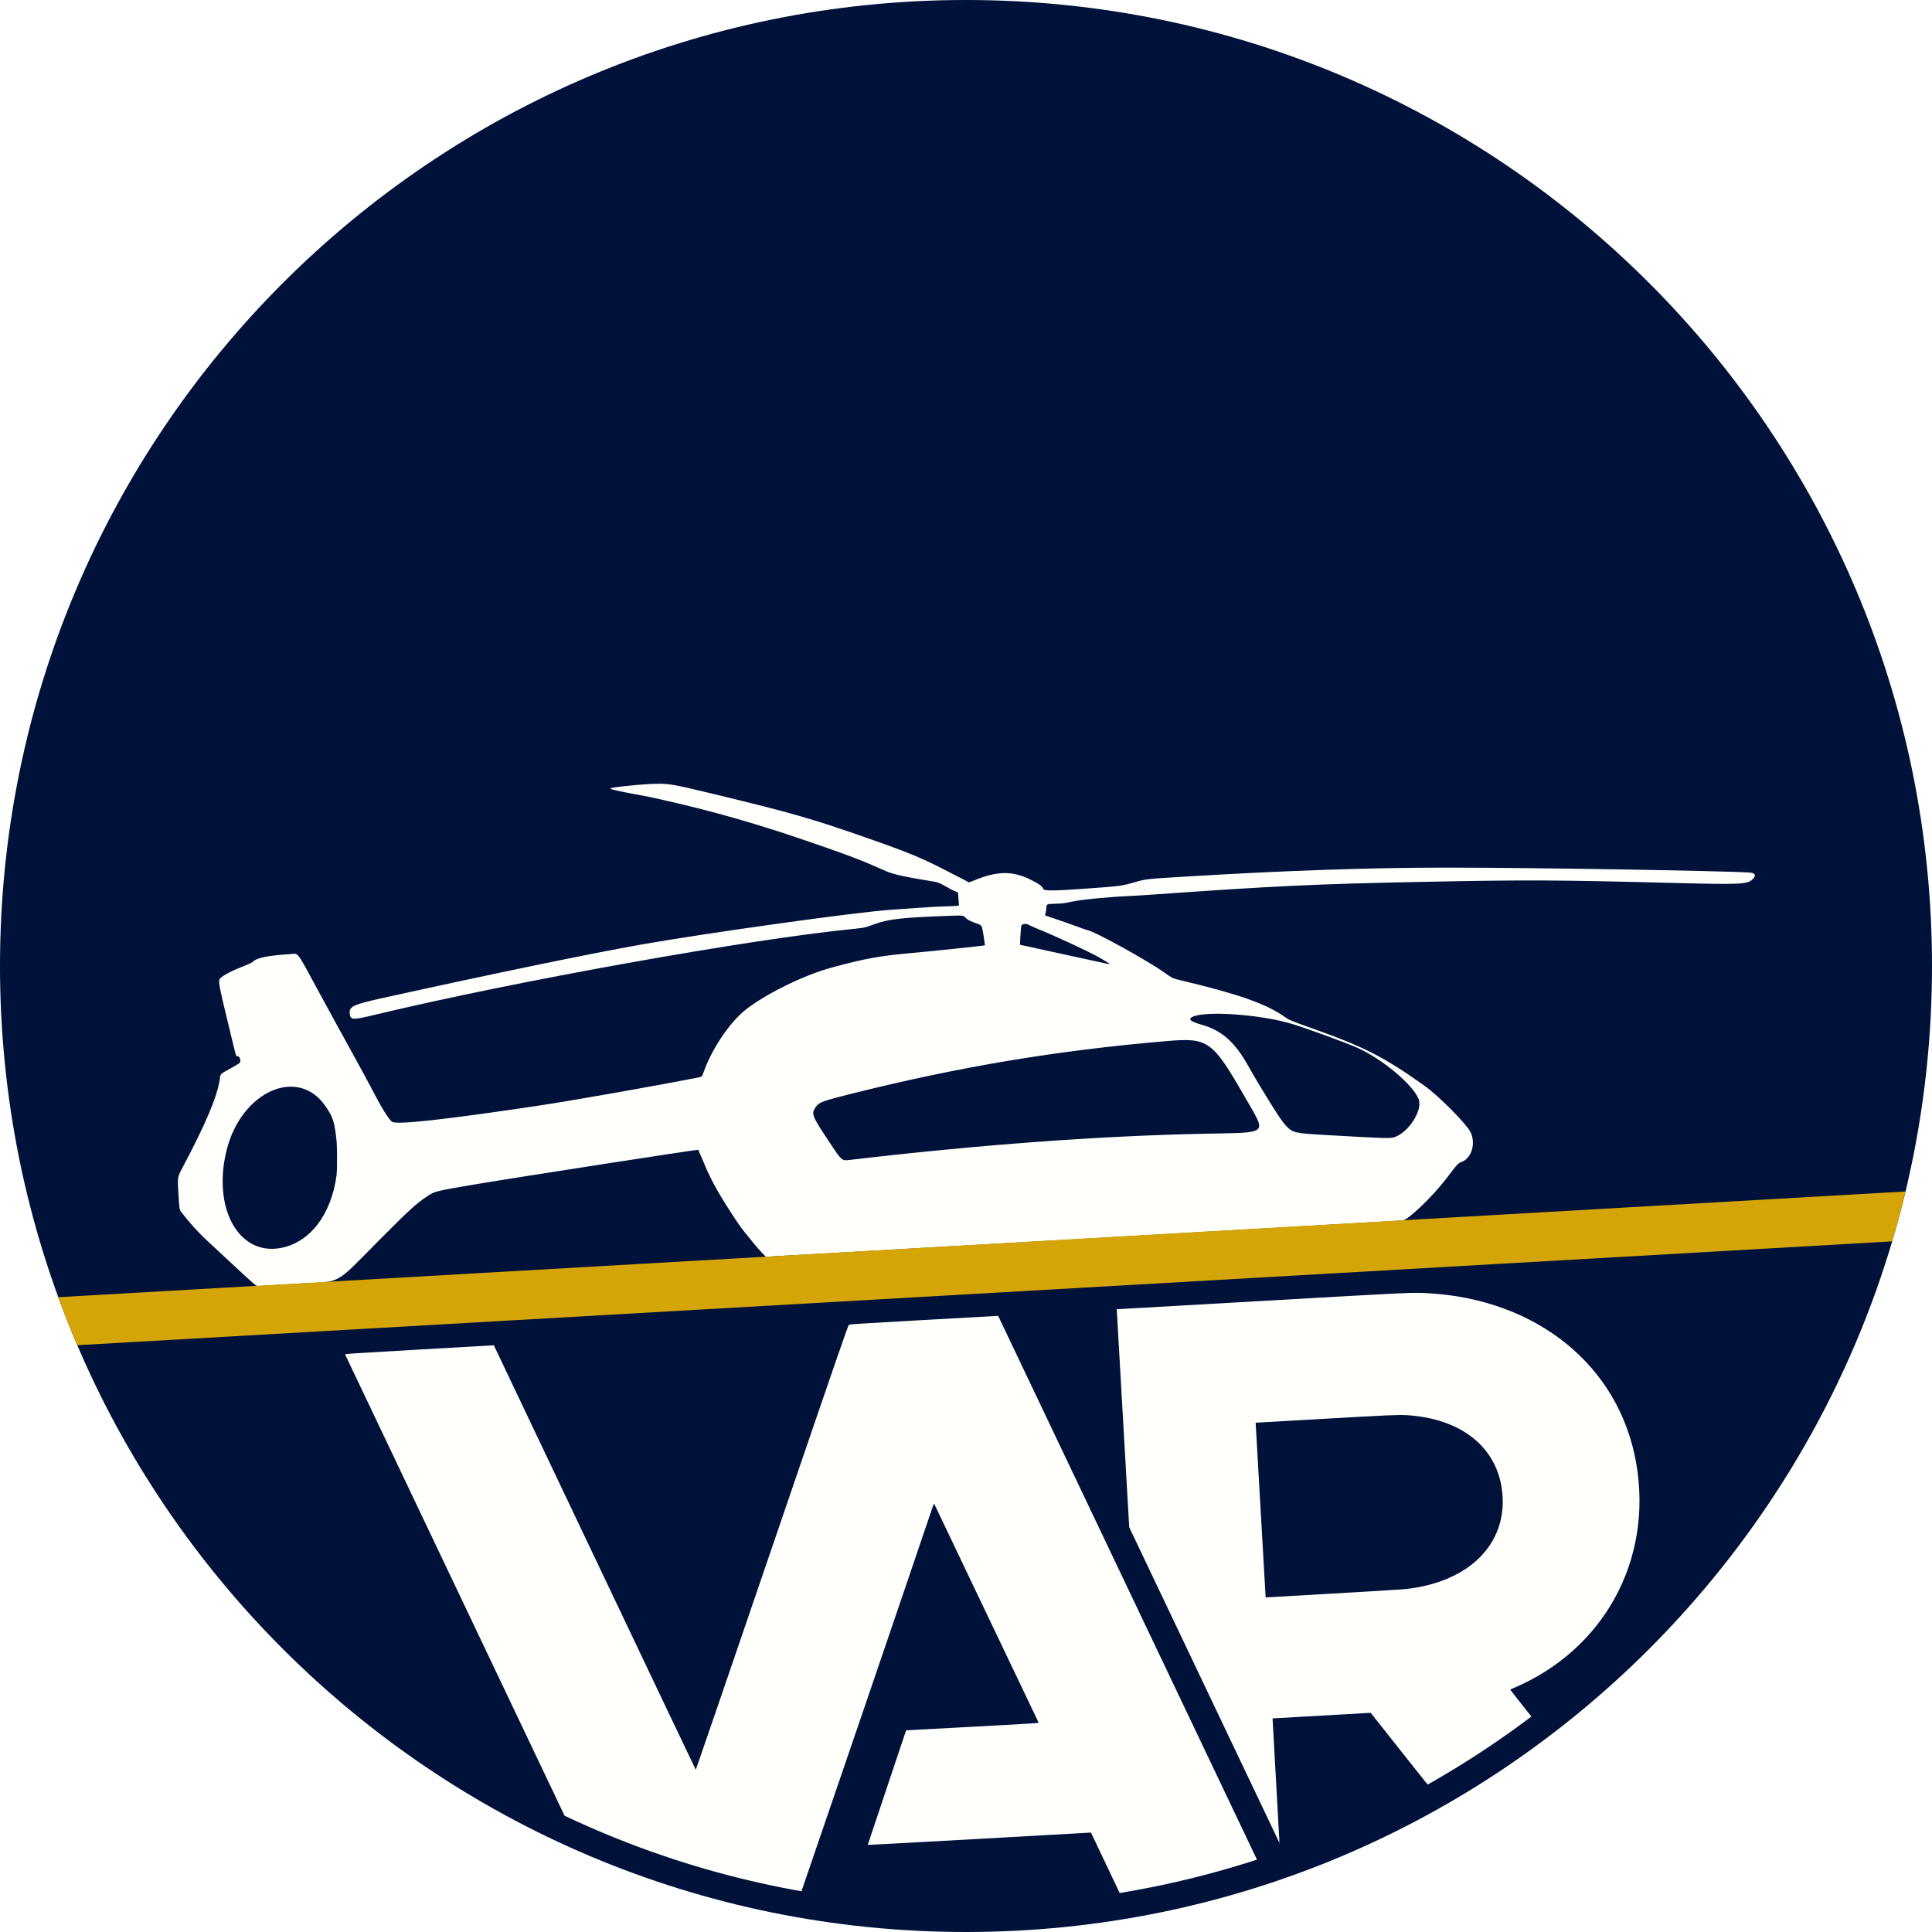
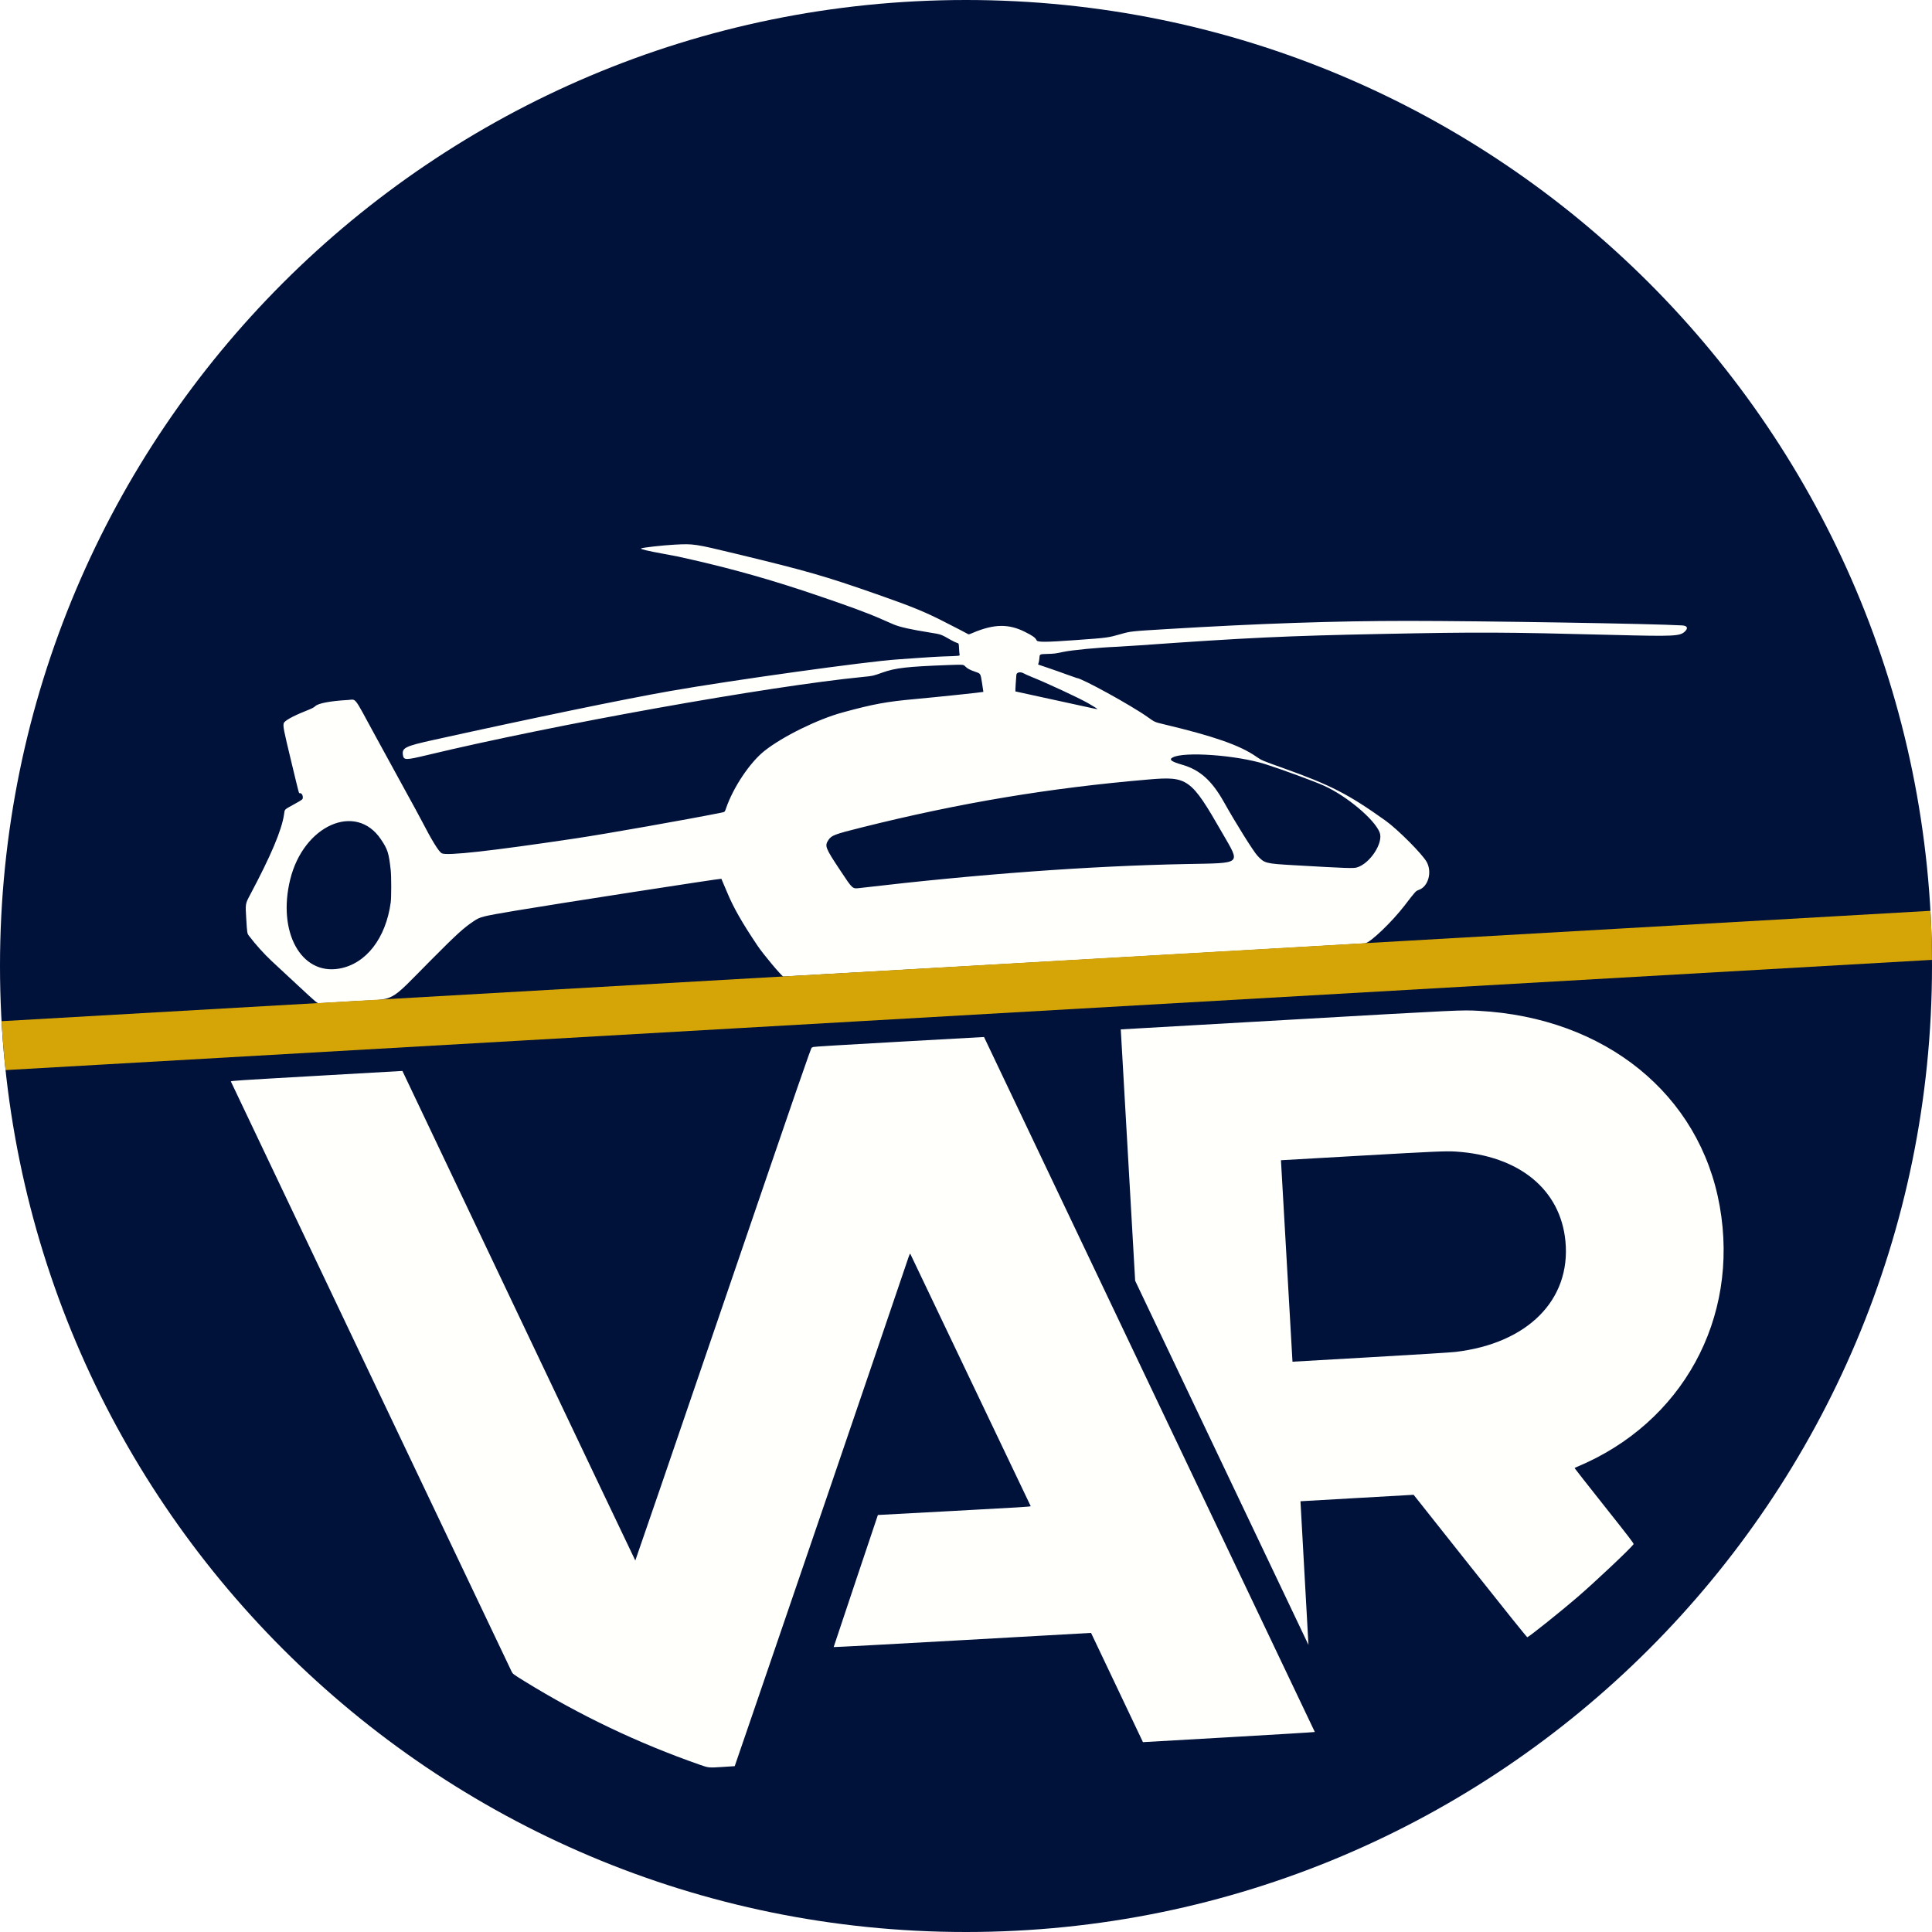
<svg xmlns="http://www.w3.org/2000/svg" viewBox="0 0 512 512" width="512" height="512">
  <defs>
    <clipPath id="n2">
      <circle cx="256" cy="256" r="256" />
    </clipPath>
  </defs>
  <g clip-path="url(#n2)">
    <circle cx="256" cy="256" r="256" fill="#00113A" />
-     <g fill="#FFFFFC" transform="translate(47.00,207.72) scale(0.418)">
+     <g fill="#FFFFFC" transform="translate(65.00,144.25) scale(0.382)">
      <path d="M35.7 305.27C27.86 297.99 20 290.67 18.23 289.02C12.94 284.07 7.26 277.76 2.59 271.63C1.3 269.94 1.3 269.94 0.67 259.67C0.04 249.4 0.04 249.4 3.21 243.43C17.85 215.93 25.31 198.26 26.9 187.33C27.45 183.58 26.65 184.36 34.25 180.13C39.92 176.97 39.91 176.98 39.91 175.49C39.91 173.85 39.02 172.61 37.83 172.6C37.11 172.6 37.81 175.22 31.69 149.81C26.64 128.87 26.11 126.2 26.67 124.15C27.12 122.49 32.62 119.37 41.13 115.95C46.53 113.78 47.49 113.3 48.58 112.26C50.67 110.26 58.97 108.69 71.24 107.99C77.19 107.64 74.98 104.81 89.29 131.15C96.15 143.79 105.73 161.29 110.57 170.04C115.41 178.79 120.75 188.62 122.44 191.88C129.48 205.52 134.23 213.21 136.29 214.34C139.72 216.22 170.18 212.83 229.23 204.01C250.02 200.91 306.75 190.88 330.23 186.17C332.66 185.68 332.66 185.68 333.54 183.12C338.5 168.63 350.1 151.3 360.17 143.32C372.8 133.3 397.13 121.34 414.41 116.63C435.84 110.79 444.66 109.17 464.81 107.34C479.81 105.98 511.76 102.62 512.05 102.38C512.08 102.36 511.65 99.49 511.1 96.01C510.1 89.68 510.1 89.68 506.87 88.58C502.65 87.13 501 86.26 499.45 84.67C498.18 83.37 498.18 83.37 487.88 83.75C459.05 84.82 451.08 85.73 441.9 89.01C435.4 91.33 435.45 91.31 428.8 91.97C362.81 98.45 214.12 125.11 126.21 146.21C111.13 149.83 109.91 149.82 109.35 146.09C108.62 141.18 110.96 140.04 130.7 135.68C199.78 120.43 262.82 107.4 294.63 101.81C336.98 94.36 431.41 81.22 452.54 79.84C455.13 79.67 462.05 79.18 467.91 78.75C473.77 78.33 480.74 77.91 483.41 77.82C496.02 77.41 495.76 77.44 495.55 76.49C495.44 76.03 495.28 74.08 495.18 72.17C495.01 68.69 495.01 68.69 493.75 68.38C493.06 68.2 491.24 67.34 489.71 66.47C482.4 62.32 482.87 62.48 475.05 61.23C461.69 59.09 454.17 57.41 449.82 55.59C448.42 55 444.91 53.47 442.02 52.19C431.61 47.57 418.28 42.66 392.8 34.08C364.87 24.67 339.59 17.5 311.76 11.09C299.95 8.37 299.99 8.38 290.21 6.6C279.38 4.63 274.04 3.36 274.55 2.87C275.14 2.3 289.73 0.65 297.88 0.23C311.16 -0.46 311.55 -0.4 341.15 6.74C389.7 18.46 402.15 22.04 437.97 34.58C462.99 43.33 472.02 47.05 486.52 54.55C489.7 56.2 494.13 58.47 496.36 59.59C498.58 60.72 500.74 61.86 501.14 62.13C501.87 62.62 501.89 62.62 504.82 61.38C519.4 55.23 529.43 55.03 540.79 60.69C546.35 63.46 548.17 64.78 548.98 66.6C549.58 67.97 555.31 67.94 575.92 66.45C598.39 64.83 598.39 64.83 607.34 62.29C614.29 60.32 614.14 60.33 639.56 58.79C703.41 54.93 756.26 53.13 806.36 53.13C858.12 53.13 977.54 55.09 996.82 56.26C1000.43 56.48 1001.17 58.14 998.71 60.49C995.29 63.76 991.43 63.94 948.73 62.85C873.08 60.91 856.08 60.83 788.97 62.17C722.22 63.5 694.67 64.8 620.01 70.11C613.86 70.55 607 70.98 604.77 71.07C591.89 71.59 573.5 73.35 567.47 74.64C561.97 75.82 561.32 75.9 556.36 76.04C551.11 76.19 551.11 76.19 550.94 78.75C550.84 80.16 550.57 81.77 550.34 82.33C550.01 83.11 549.99 83.38 550.24 83.47C550.42 83.53 553.42 84.55 556.9 85.72C560.39 86.9 566.25 88.96 569.93 90.32C573.61 91.67 576.74 92.77 576.89 92.77C580.14 92.77 614.7 111.79 625.81 119.69C630.93 123.34 630.93 123.34 636.87 124.75C672.02 133.12 689.95 139.38 701.29 147.24C705.18 149.93 705.18 149.93 720.24 155.31C752.95 166.98 765.35 173.35 790.99 191.66C799.5 197.73 816.67 214.97 819.64 220.42C823.42 227.36 820.75 237.21 814.42 239.63C811.9 240.59 812.26 240.2 804.25 250.61C795.46 262.02 780.6 276.24 776.87 276.82C775.66 277 373.53 299.94 373.25 299.84C371.87 299.33 359.32 284.34 355.46 278.59C344.66 262.51 338.75 252.16 334.39 241.69C332.21 236.45 330.36 232.1 330.28 232.02C329.97 231.71 213.68 249.73 187.97 254.08C164.08 258.12 163.13 258.35 158.5 261.43C151.54 266.06 146.73 270.44 129.11 288.18C98.73 318.77 105.03 315.29 77.25 316.85C63.91 317.61 52.31 318.29 51.48 318.37C49.96 318.52 49.96 318.52 35.7 305.27ZM65.16 294.35C83.73 291.12 97.51 273.39 100.91 248.38C101.38 244.97 101.37 230.17 100.9 226C99.56 213.99 98.8 211.61 94.02 204.55C76.64 178.83 40.43 194.92 31.18 232.47C22.2 268.91 38.7 298.96 65.16 294.35ZM426.51 238.42C508.82 228.76 585.47 223.14 652.64 221.81C692.24 221.03 690.56 222.48 677.71 200.11C656.08 162.43 653.86 160.82 626.75 163.14C557.73 169.02 495.94 179.34 427.86 196.36C408.78 201.13 406.7 201.91 404.56 205.13C401.84 209.25 402.31 210.47 412.79 226.27C421.54 239.45 421.09 239.05 426.51 238.42ZM771.34 224.12C780.47 221.3 789.76 206.88 786.96 199.86C783.31 190.7 764.16 174.62 748.38 167.48C741.64 164.43 718.63 155.97 707.64 152.51C687.74 146.23 651.12 143.59 643.34 147.88C640.63 149.37 642.43 150.74 649.96 152.91C662.3 156.47 670.56 163.87 679.03 178.98C687.23 193.6 699.29 212.89 702.16 215.99C707.1 221.32 707.66 221.47 727.59 222.62C764.71 224.76 768.81 224.9 771.34 224.12ZM591.15 114.24C591.15 114.08 588 112.11 584.82 110.28C578.3 106.55 556.35 96.34 545.07 91.8C543.08 91 540.82 89.97 540.03 89.52C537.82 88.26 535.19 88.74 534.96 90.44C534.72 92.22 534.14 101.92 534.27 102.04C534.33 102.09 541.55 103.67 550.3 105.55C559.05 107.43 571.61 110.17 578.21 111.63C589.8 114.19 591.15 114.47 591.15 114.24Z" fill-rule="evenodd" />
    </g>
-     <g transform="translate(256,330) rotate(-3.275)">
+     <g transform="translate(256,256) rotate(-3.275)">
      <rect x="-614.4" y="0" width="1228.8" height="13" fill="#D5A507" />
    </g>
    <g transform="rotate(-3.275 256 256)">
      <defs>
        <clipPath id="wc2">
          <circle cx="256" cy="256" r="249.00" />
        </clipPath>
      </defs>
      <g clip-path="url(#wc2)">
-         <g fill="#FFFFFC" transform="translate(85.82,349.00) scale(0.34037)">
+         <g fill="#FFFFFC" transform="translate(59.73,275.00) scale(0.39253)">
          <path d="M289.74 479.69C249.1 462.82 211.02 441.92 174.82 416.64C167.25 411.34 167.25 411.34 166.37 409.23C162.93 400.93 0.18 1.51 0.07 1.11C-0.06 0.62 2.84 0.59 58.01 0.59L116.09 0.59L185.06 170.03C222.99 263.22 254.1 339.51 254.19 339.56C254.28 339.61 285.4 263.37 323.34 170.12C384.28 20.39 392.41 0.59 392.96 0.59C393.29 0.59 393.7 0.46 393.87 0.29C394.06 0.1 413.57 0.02 451.79 0.07L509.42 0.15L544.76 86.85C564.2 134.53 608.31 242.75 642.78 327.34C677.26 411.92 705.52 481.23 705.59 481.35C705.67 481.47 679.54 481.57 647.54 481.57L589.35 481.57L573.97 443.75L558.58 405.93L471.57 405.85C423.71 405.81 384.55 405.68 384.54 405.56C384.54 405.44 392.39 385.74 402 361.78L419.45 318.23L471.2 318.41C515.7 318.56 522.93 318.53 522.79 318.17C522.7 317.94 506.67 278.74 487.17 231.05C467.67 183.37 451.59 144.02 451.43 143.62C451.18 142.97 450.83 143.66 448.49 149.51C443.95 160.87 401.02 266.69 388.38 297.7C381.77 313.92 368.25 347.1 358.35 371.42C348.45 395.75 334.26 430.59 326.81 448.84L313.26 482.01L304.45 482.08C295.64 482.14 295.64 482.14 289.74 479.69ZM816.71 375.56L781.33 325.28L743.07 325.27L704.81 325.27L704.73 373.84L704.66 422.41L653.27 296.34L601.89 170.27L601.89 85.28L601.89 0.29L714.76 0.3C833.83 0.3 832.21 0.29 844 1.6C928.95 11.07 989.75 66.44 998.79 142.58C1007.87 219.03 965.21 287.28 892.44 312.78C891.58 313.08 890.89 313.43 890.89 313.56C890.89 313.69 899.25 325.68 909.48 340.21C925.33 362.72 928.01 366.68 927.69 367.07C925.15 370.14 900.18 391.1 887.5 400.82C876.27 409.42 854.38 424.97 852.46 425.7C852.24 425.79 838.37 406.35 816.71 375.56ZM814.95 230.6C864.01 227.69 894.92 200 893.44 160.28C892.13 125.15 865.53 100.73 822.91 95.56C816.39 94.77 809.35 94.67 758.26 94.67L704.81 94.66L704.81 162.78L704.81 230.91L757.37 230.9C789.22 230.9 811.91 230.78 814.95 230.6Z" fill-rule="evenodd" />
        </g>
      </g>
    </g>
  </g>
</svg>
